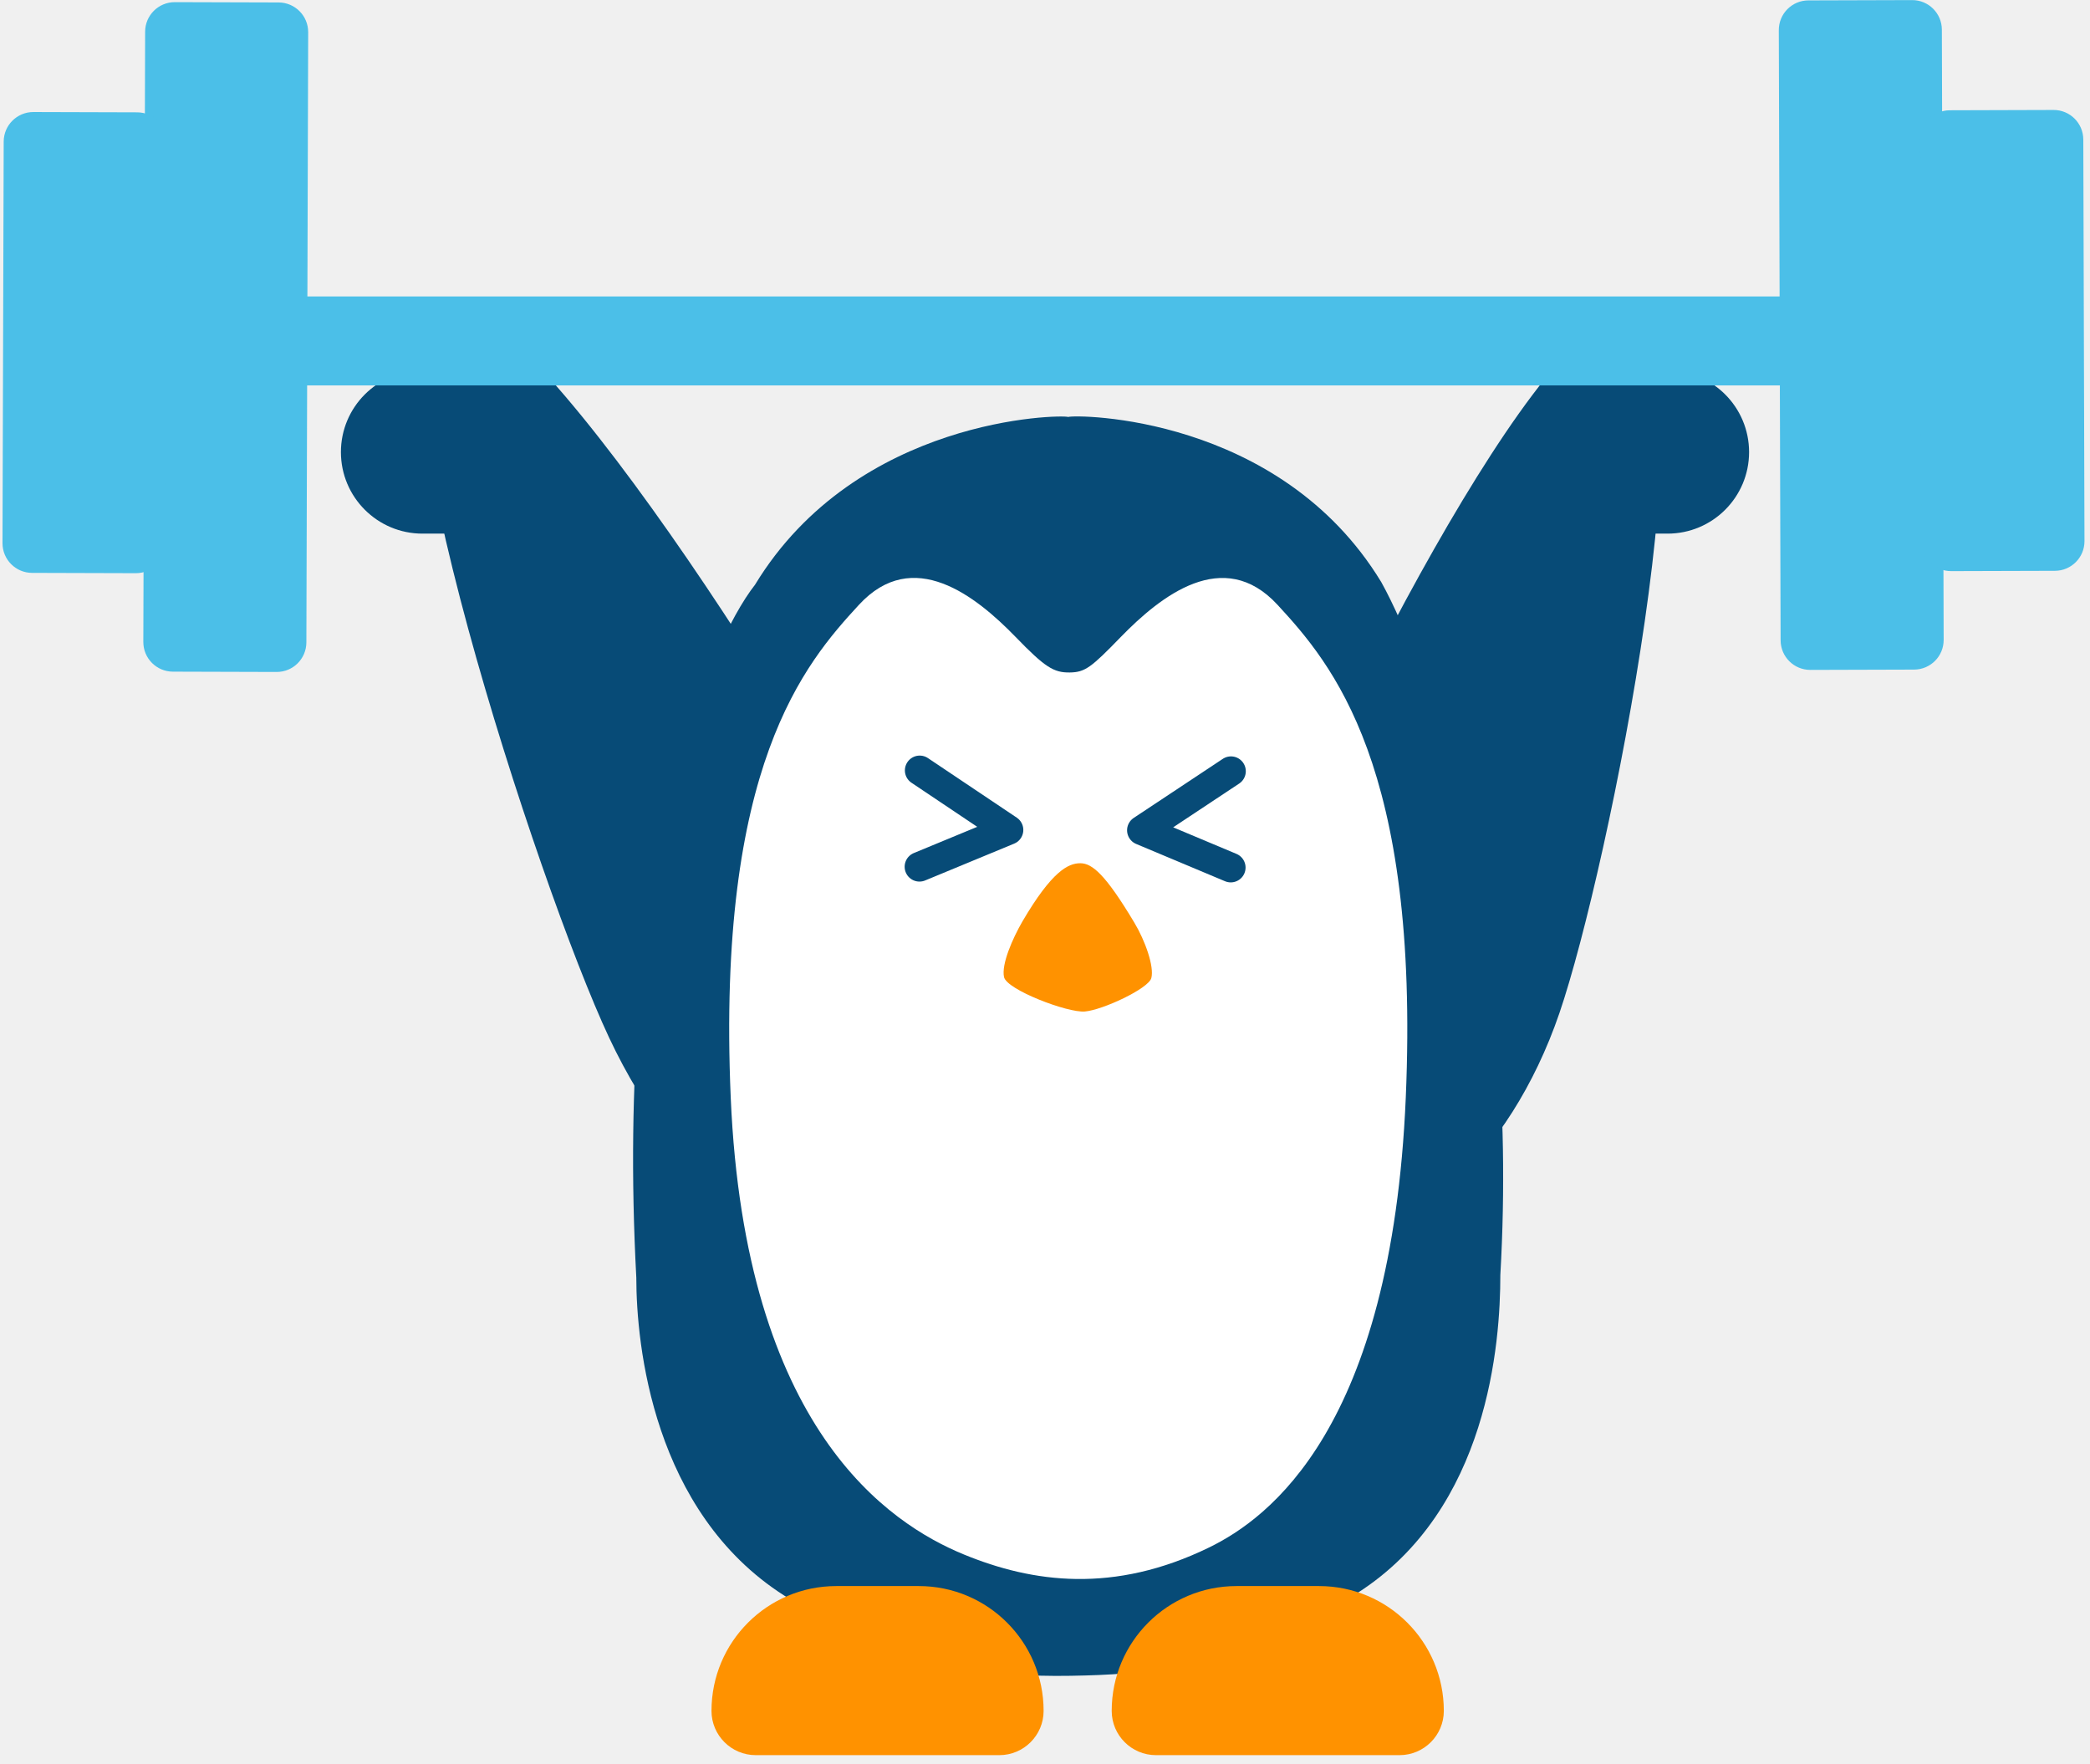
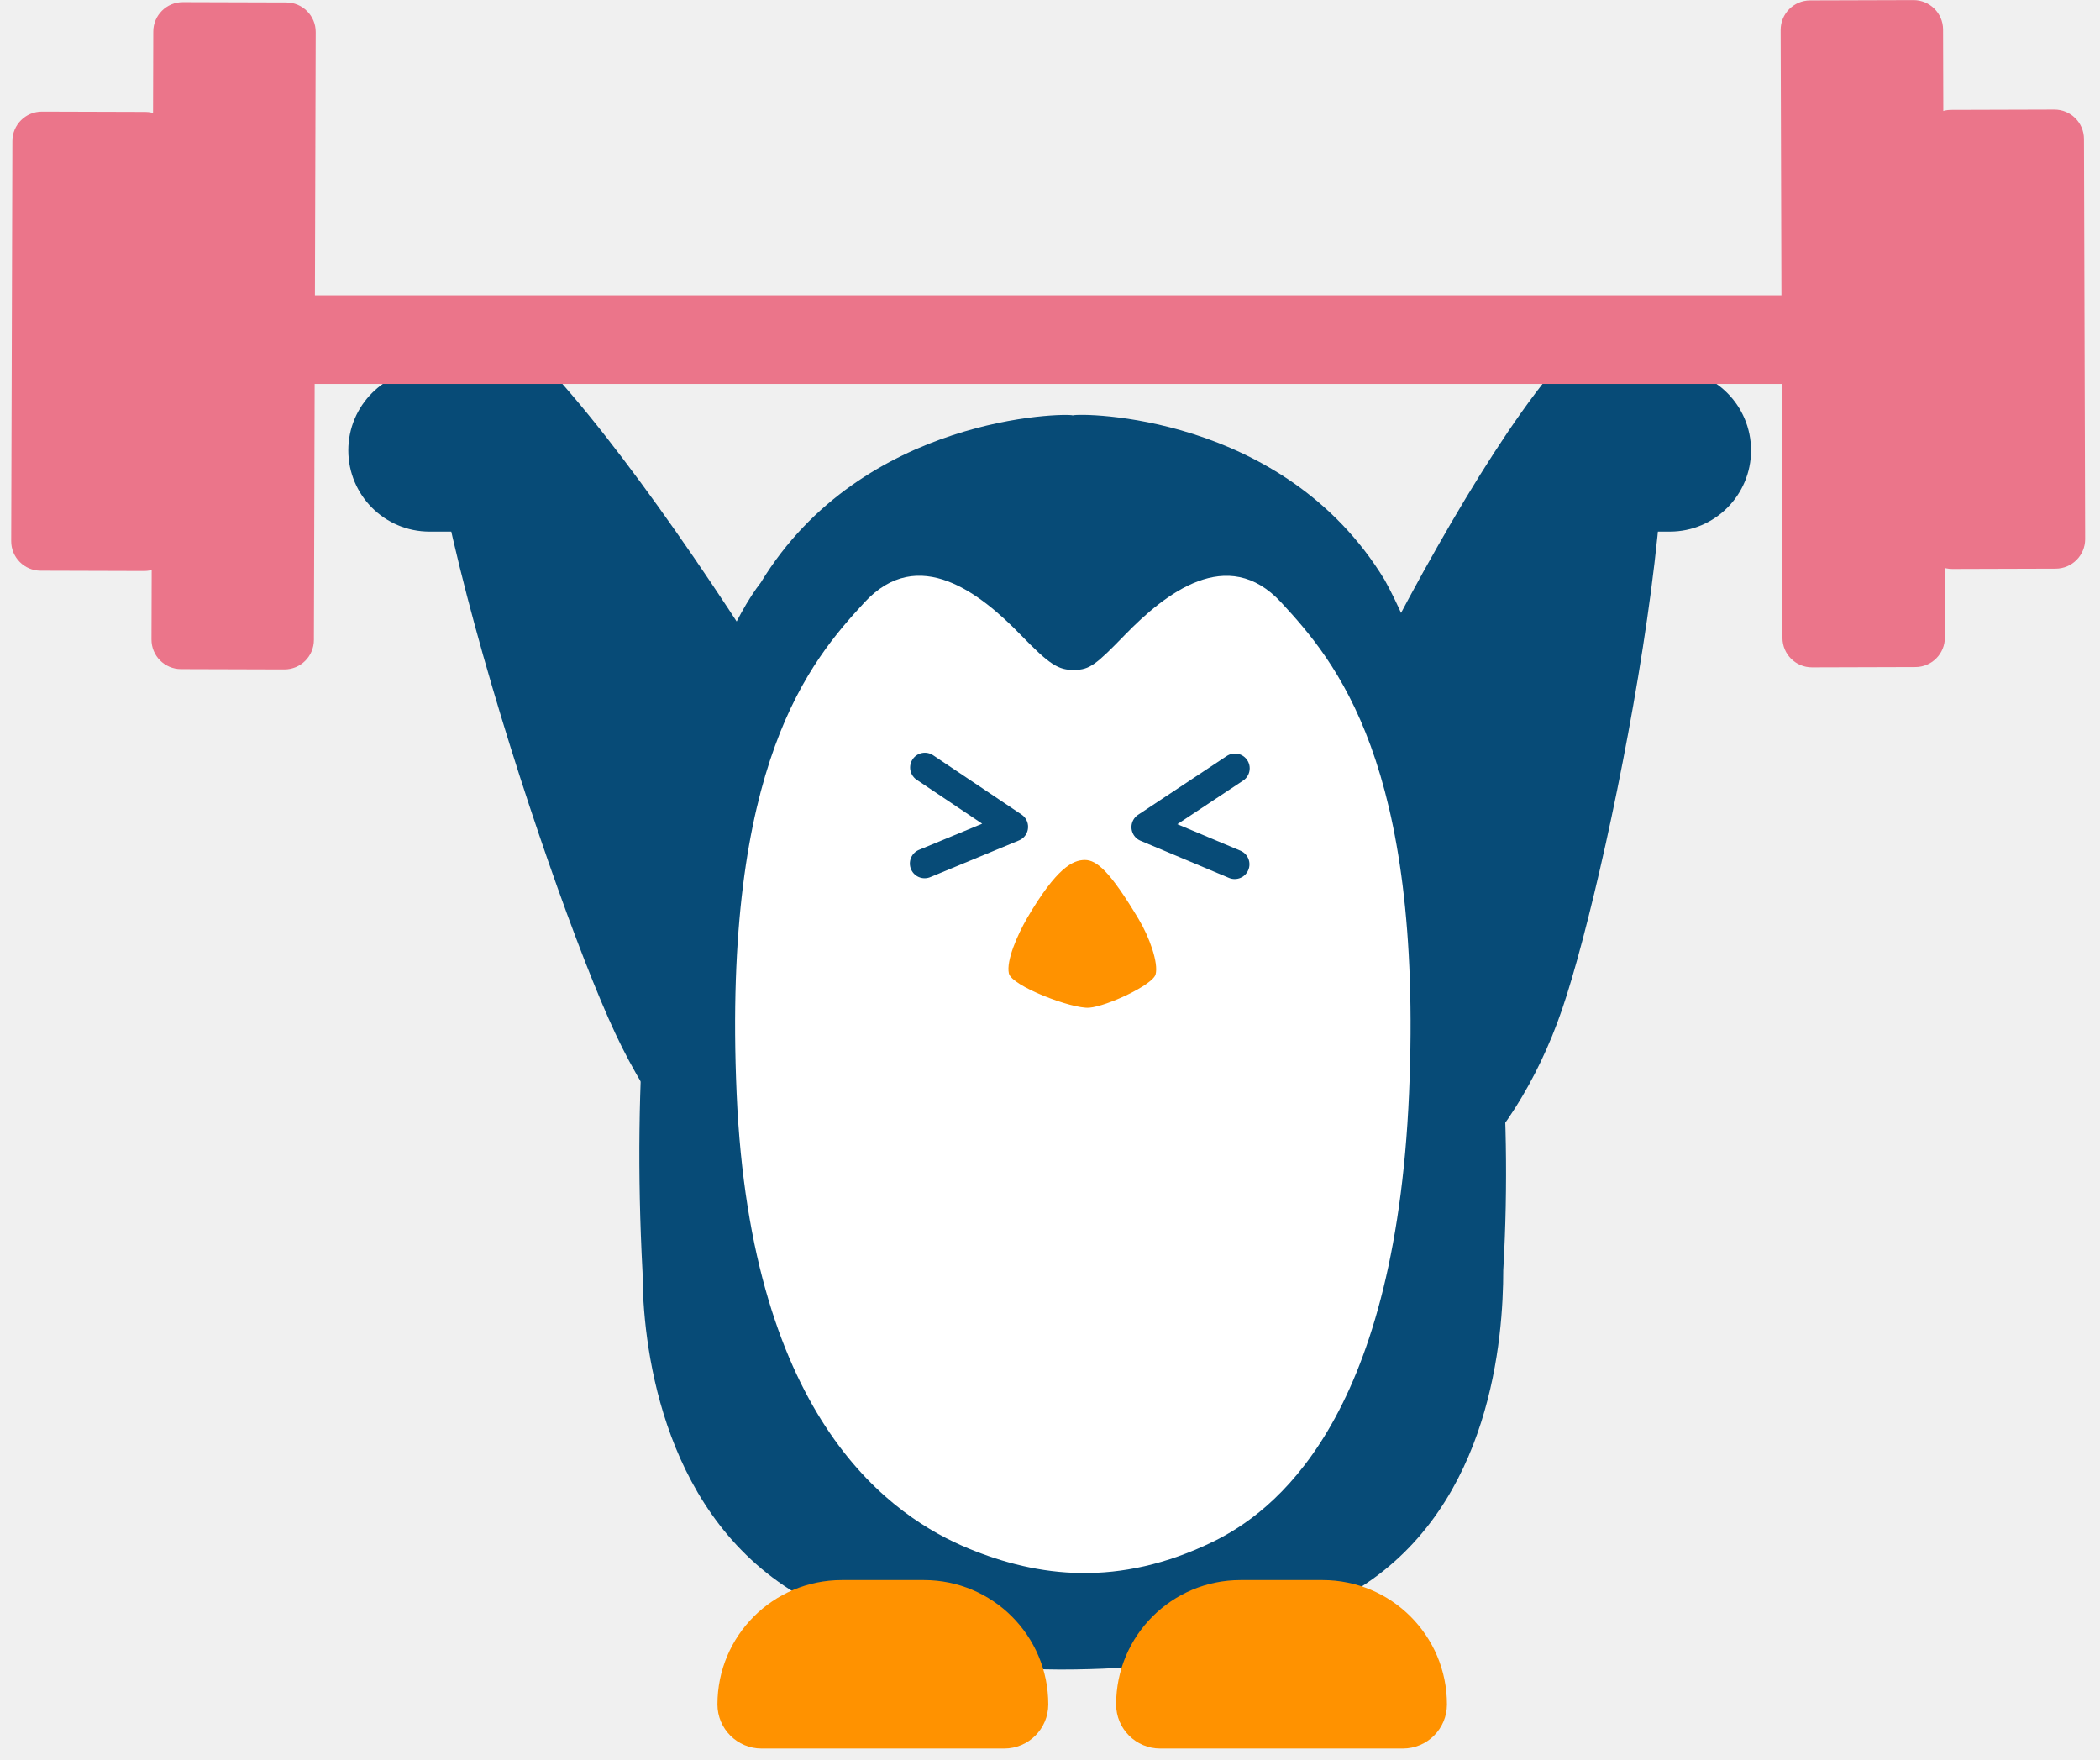
- <svg xmlns="http://www.w3.org/2000/svg" width="141" height="119" viewBox="0 0 141 119" fill="none">
-   <rect x="104" y="25" width="14" height="11" rx="5.5" fill="#074B77" />
-   <rect x="23" y="25" width="14" height="11" rx="5.5" fill="#074B77" />
-   <path d="M85.089 61.467C81.726 71.287 83.502 80.79 89.056 82.692C94.611 84.594 101.839 78.175 105.202 68.354C108.565 58.534 115.585 23.346 110.031 21.444C104.477 19.542 88.452 51.646 85.089 61.467Z" fill="#074B77" />
-   <path d="M60.335 60.963C65.099 71.121 64.653 81.377 59.337 83.87C54.022 86.363 45.851 80.148 41.087 69.99C36.323 59.831 24.309 23.006 29.624 20.514C34.939 18.021 55.571 50.804 60.335 60.963Z" fill="#074B77" />
-   <path d="M87.747 106.611C87.778 106.611 87.798 106.6 87.828 106.572C87.394 106.6 87.334 106.611 87.747 106.611Z" fill="white" />
-   <path d="M91.85 106.576C91.871 106.596 91.891 106.606 91.911 106.606C92.274 106.606 92.224 106.596 91.85 106.576Z" fill="white" />
-   <path d="M72.066 28.129C72.559 27.96 86.313 27.959 93.187 39.271C96.425 45.101 102.565 62.612 101.219 86.017C101.219 90.543 100.435 101.819 91.564 107.476C84.034 112.275 77.967 112.899 73.242 113.031C67.968 113.178 61.265 112.973 52.914 107.646C44.042 101.991 42.928 90.715 42.928 86.189C41.474 58.846 47.664 43.632 50.94 39.443C57.82 28.13 71.574 27.96 72.066 28.129Z" fill="#074B77" />
-   <path d="M89.872 108.78C89.882 108.78 89.892 108.769 89.902 108.76C89.72 108.769 89.69 108.78 89.872 108.78Z" fill="white" />
-   <path d="M86.185 40.8C82.534 36.846 78.303 40.209 75.612 42.974C73.623 45.024 73.209 45.353 72.172 45.367C71.093 45.382 70.505 45.025 68.522 42.975C65.831 40.203 61.599 36.84 57.949 40.801C54.299 44.756 48.337 51.687 49.298 74.046C50.26 96.407 59.971 102.789 65.022 104.867C69.668 106.778 75.147 107.529 81.578 104.393C85.565 102.445 93.881 96.396 94.84 74.036C95.798 51.684 89.842 44.761 86.185 40.8Z" fill="white" />
-   <path d="M89.759 108.763C89.769 108.772 89.779 108.772 89.789 108.772C89.941 108.783 89.921 108.772 89.759 108.763Z" fill="white" />
-   <path d="M76.531 62.25C74.594 59.012 73.691 58.236 72.881 58.236C72.071 58.236 70.968 58.764 68.977 62.163C68.306 63.322 67.55 65.057 67.735 65.913C67.913 66.768 72.017 68.335 73.183 68.239C74.379 68.143 77.48 66.696 77.673 65.984C77.881 65.208 77.248 63.441 76.531 62.25Z" fill="#FF9200" />
-   <path d="M48 115.419C48 110.769 51.769 107 56.419 107H61.987C66.637 107 70.406 110.769 70.406 115.419C70.406 117.069 69.068 118.407 67.418 118.407H50.987C49.337 118.407 48 117.069 48 115.419Z" fill="#FF9200" />
-   <path d="M75 115.419C75 110.769 78.769 107 83.419 107H88.987C93.637 107 97.406 110.769 97.406 115.419C97.406 117.069 96.068 118.407 94.418 118.407H77.987C76.338 118.407 75 117.069 75 115.419Z" fill="#FF9200" />
-   <path d="M83.047 52.028L77.037 56.013L83.031 58.528" stroke="#074B77" stroke-width="2" stroke-linecap="round" stroke-linejoin="round" />
-   <path d="M62.047 51.974L68.037 55.99L62.031 58.474" stroke="#074B77" stroke-width="2" stroke-linecap="round" stroke-linejoin="round" />
-   <rect x="9.797" y="0.139" width="11" height="45.167" rx="2" transform="rotate(0.169443 9.797 0.138733)" fill="#4BBFE8" />
-   <rect width="11" height="45.167" rx="2" transform="matrix(-0.999996 0.00295733 0.00295733 0.999996 131 0)" fill="#4BBFE8" />
-   <rect x="0.255" y="7.552" width="11" height="31.09" rx="2" transform="rotate(0.169443 0.255005 7.55164)" fill="#4BBFE8" />
-   <rect width="11" height="31.09" rx="2" transform="matrix(-0.999996 0.00295733 0.00295733 0.999996 140.542 7.41284)" fill="#4BBFE8" />
-   <rect x="20" y="20" width="102" height="6" fill="#4BBFE8" />
+ <svg xmlns="http://www.w3.org/2000/svg" width="117" height="98" viewBox="0 0 117 98" fill="none">
+   <rect x="86.041" y="20.566" width="11.517" height="9.049" rx="4.525" fill="#074B77" />
+   <rect x="19.406" y="20.566" width="11.517" height="9.049" rx="4.525" fill="#074B77" />
+   <path d="M70.484 50.565C67.717 58.644 69.178 66.462 73.748 68.026C78.317 69.591 84.263 64.31 87.03 56.231C89.796 48.152 95.571 19.205 91.002 17.641C86.433 16.076 73.25 42.486 70.484 50.565Z" fill="#074B77" />
+   <path d="M50.12 50.151C54.039 58.508 53.672 66.945 49.299 68.995C44.927 71.046 38.205 65.934 34.285 57.577C30.366 49.22 20.483 18.926 24.856 16.875C29.228 14.825 46.2 41.794 50.12 50.151Z" fill="#074B77" />
+   <path d="M72.671 87.703C72.695 87.703 72.712 87.694 72.737 87.671C72.38 87.694 72.33 87.703 72.671 87.703Z" fill="white" />
+   <path d="M76.046 87.674C76.062 87.69 76.079 87.699 76.096 87.699C76.394 87.699 76.353 87.69 76.046 87.674Z" fill="white" />
+   <path d="M59.77 23.14C60.176 23.001 71.49 23.001 77.145 32.306C79.809 37.102 84.86 51.508 83.753 70.761C83.753 74.485 83.108 83.761 75.81 88.414C69.615 92.362 64.625 92.876 60.738 92.984C56.399 93.105 50.885 92.936 44.015 88.555C36.717 83.902 35.8 74.626 35.8 70.903C34.604 48.409 39.696 35.893 42.391 32.447C48.051 23.141 59.365 23.001 59.77 23.14Z" fill="#074B77" />
+   <path d="M74.418 89.487C74.426 89.487 74.435 89.478 74.443 89.471C74.293 89.478 74.268 89.487 74.418 89.487Z" fill="white" />
+   <path d="M71.385 33.564C68.382 30.311 64.901 33.078 62.688 35.353C61.051 37.039 60.711 37.309 59.858 37.321C58.97 37.333 58.486 37.039 56.855 35.353C54.641 33.073 51.16 30.306 48.157 33.565C45.154 36.818 40.25 42.52 41.041 60.914C41.831 79.309 49.82 84.559 53.976 86.269C57.797 87.841 62.304 88.459 67.596 85.879C70.875 84.276 77.716 79.3 78.505 60.906C79.293 42.517 74.394 36.822 71.385 33.564Z" fill="white" />
+   <path d="M74.325 89.474C74.334 89.481 74.342 89.481 74.35 89.481C74.475 89.49 74.458 89.481 74.325 89.474Z" fill="white" />
+   <path d="M63.443 51.21C61.85 48.546 61.107 47.908 60.441 47.908C59.774 47.908 58.867 48.342 57.229 51.138C56.677 52.092 56.055 53.519 56.208 54.223C56.353 54.927 59.73 56.216 60.689 56.137C61.673 56.058 64.224 54.867 64.383 54.282C64.554 53.643 64.034 52.19 63.443 51.21Z" fill="#FF9200" />
+   <path d="M39.972 94.949C39.972 91.124 43.073 88.023 46.898 88.023H51.479C55.304 88.023 58.405 91.124 58.405 94.949C58.405 96.306 57.304 97.407 55.947 97.407H42.43C41.073 97.407 39.972 96.306 39.972 94.949Z" fill="#FF9200" />
+   <path d="M62.184 94.949C62.184 91.124 65.285 88.023 69.11 88.023H73.69C77.515 88.023 80.616 91.124 80.616 94.949C80.616 96.306 79.516 97.407 78.158 97.407H64.641C63.284 97.407 62.184 96.306 62.184 94.949Z" fill="#FF9200" />
+   <path d="M68.804 42.801L63.86 46.078L68.79 48.148" stroke="#074B77" stroke-width="1.645" stroke-linecap="round" stroke-linejoin="round" />
+   <path d="M51.529 42.756L56.456 46.06L51.515 48.104" stroke="#074B77" stroke-width="1.645" stroke-linecap="round" stroke-linejoin="round" />
+   <rect x="8.545" y="0.114" width="9.049" height="37.156" rx="1.645" transform="rotate(0.169443 8.54492 0.114136)" fill="#EB758A" />
+   <rect width="9.049" height="37.156" rx="1.645" transform="matrix(-0.999996 0.00295733 0.00295733 0.999996 108.252 0)" fill="#EB758A" />
+   <rect x="0.695" y="6.212" width="9.049" height="25.576" rx="1.645" transform="rotate(0.169443 0.695435 6.21234)" fill="#EB758A" />
+   <rect width="9.049" height="25.576" rx="1.645" transform="matrix(-0.999996 0.00295733 0.00295733 0.999996 116.102 6.09814)" fill="#EB758A" />
+   <rect x="16.939" y="16.453" width="83.91" height="4.936" fill="#EB758A" />
</svg>
